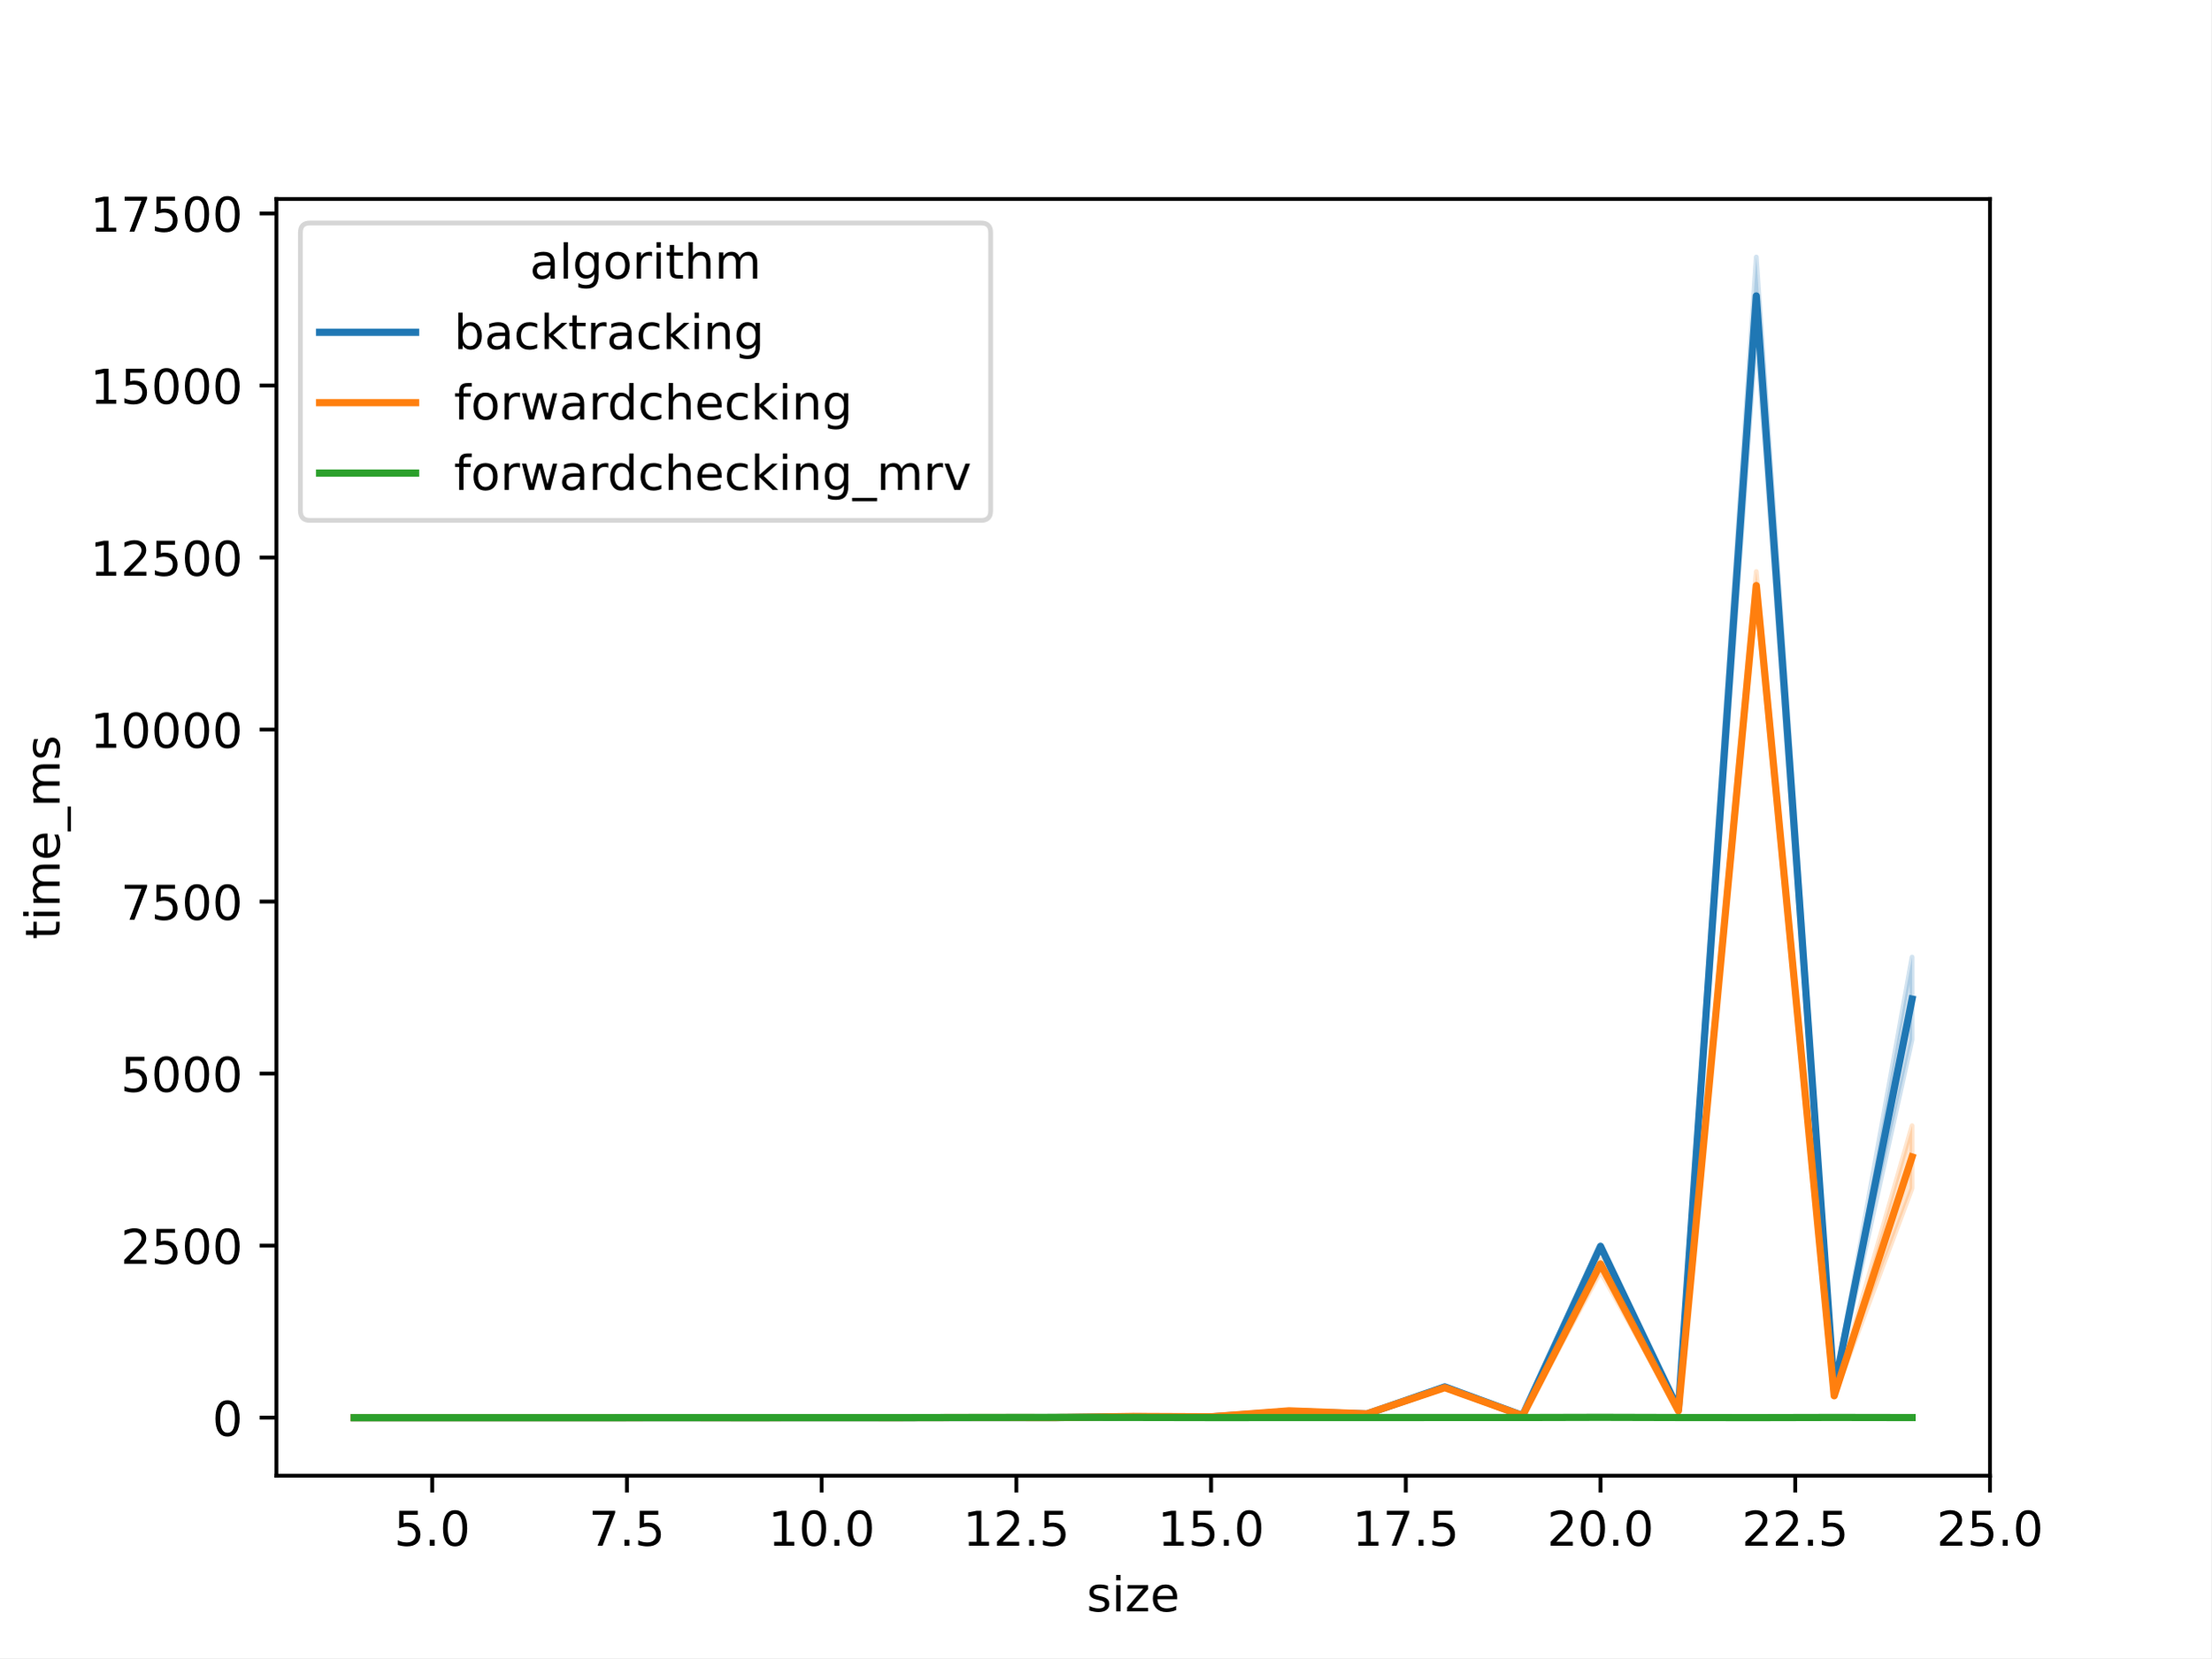
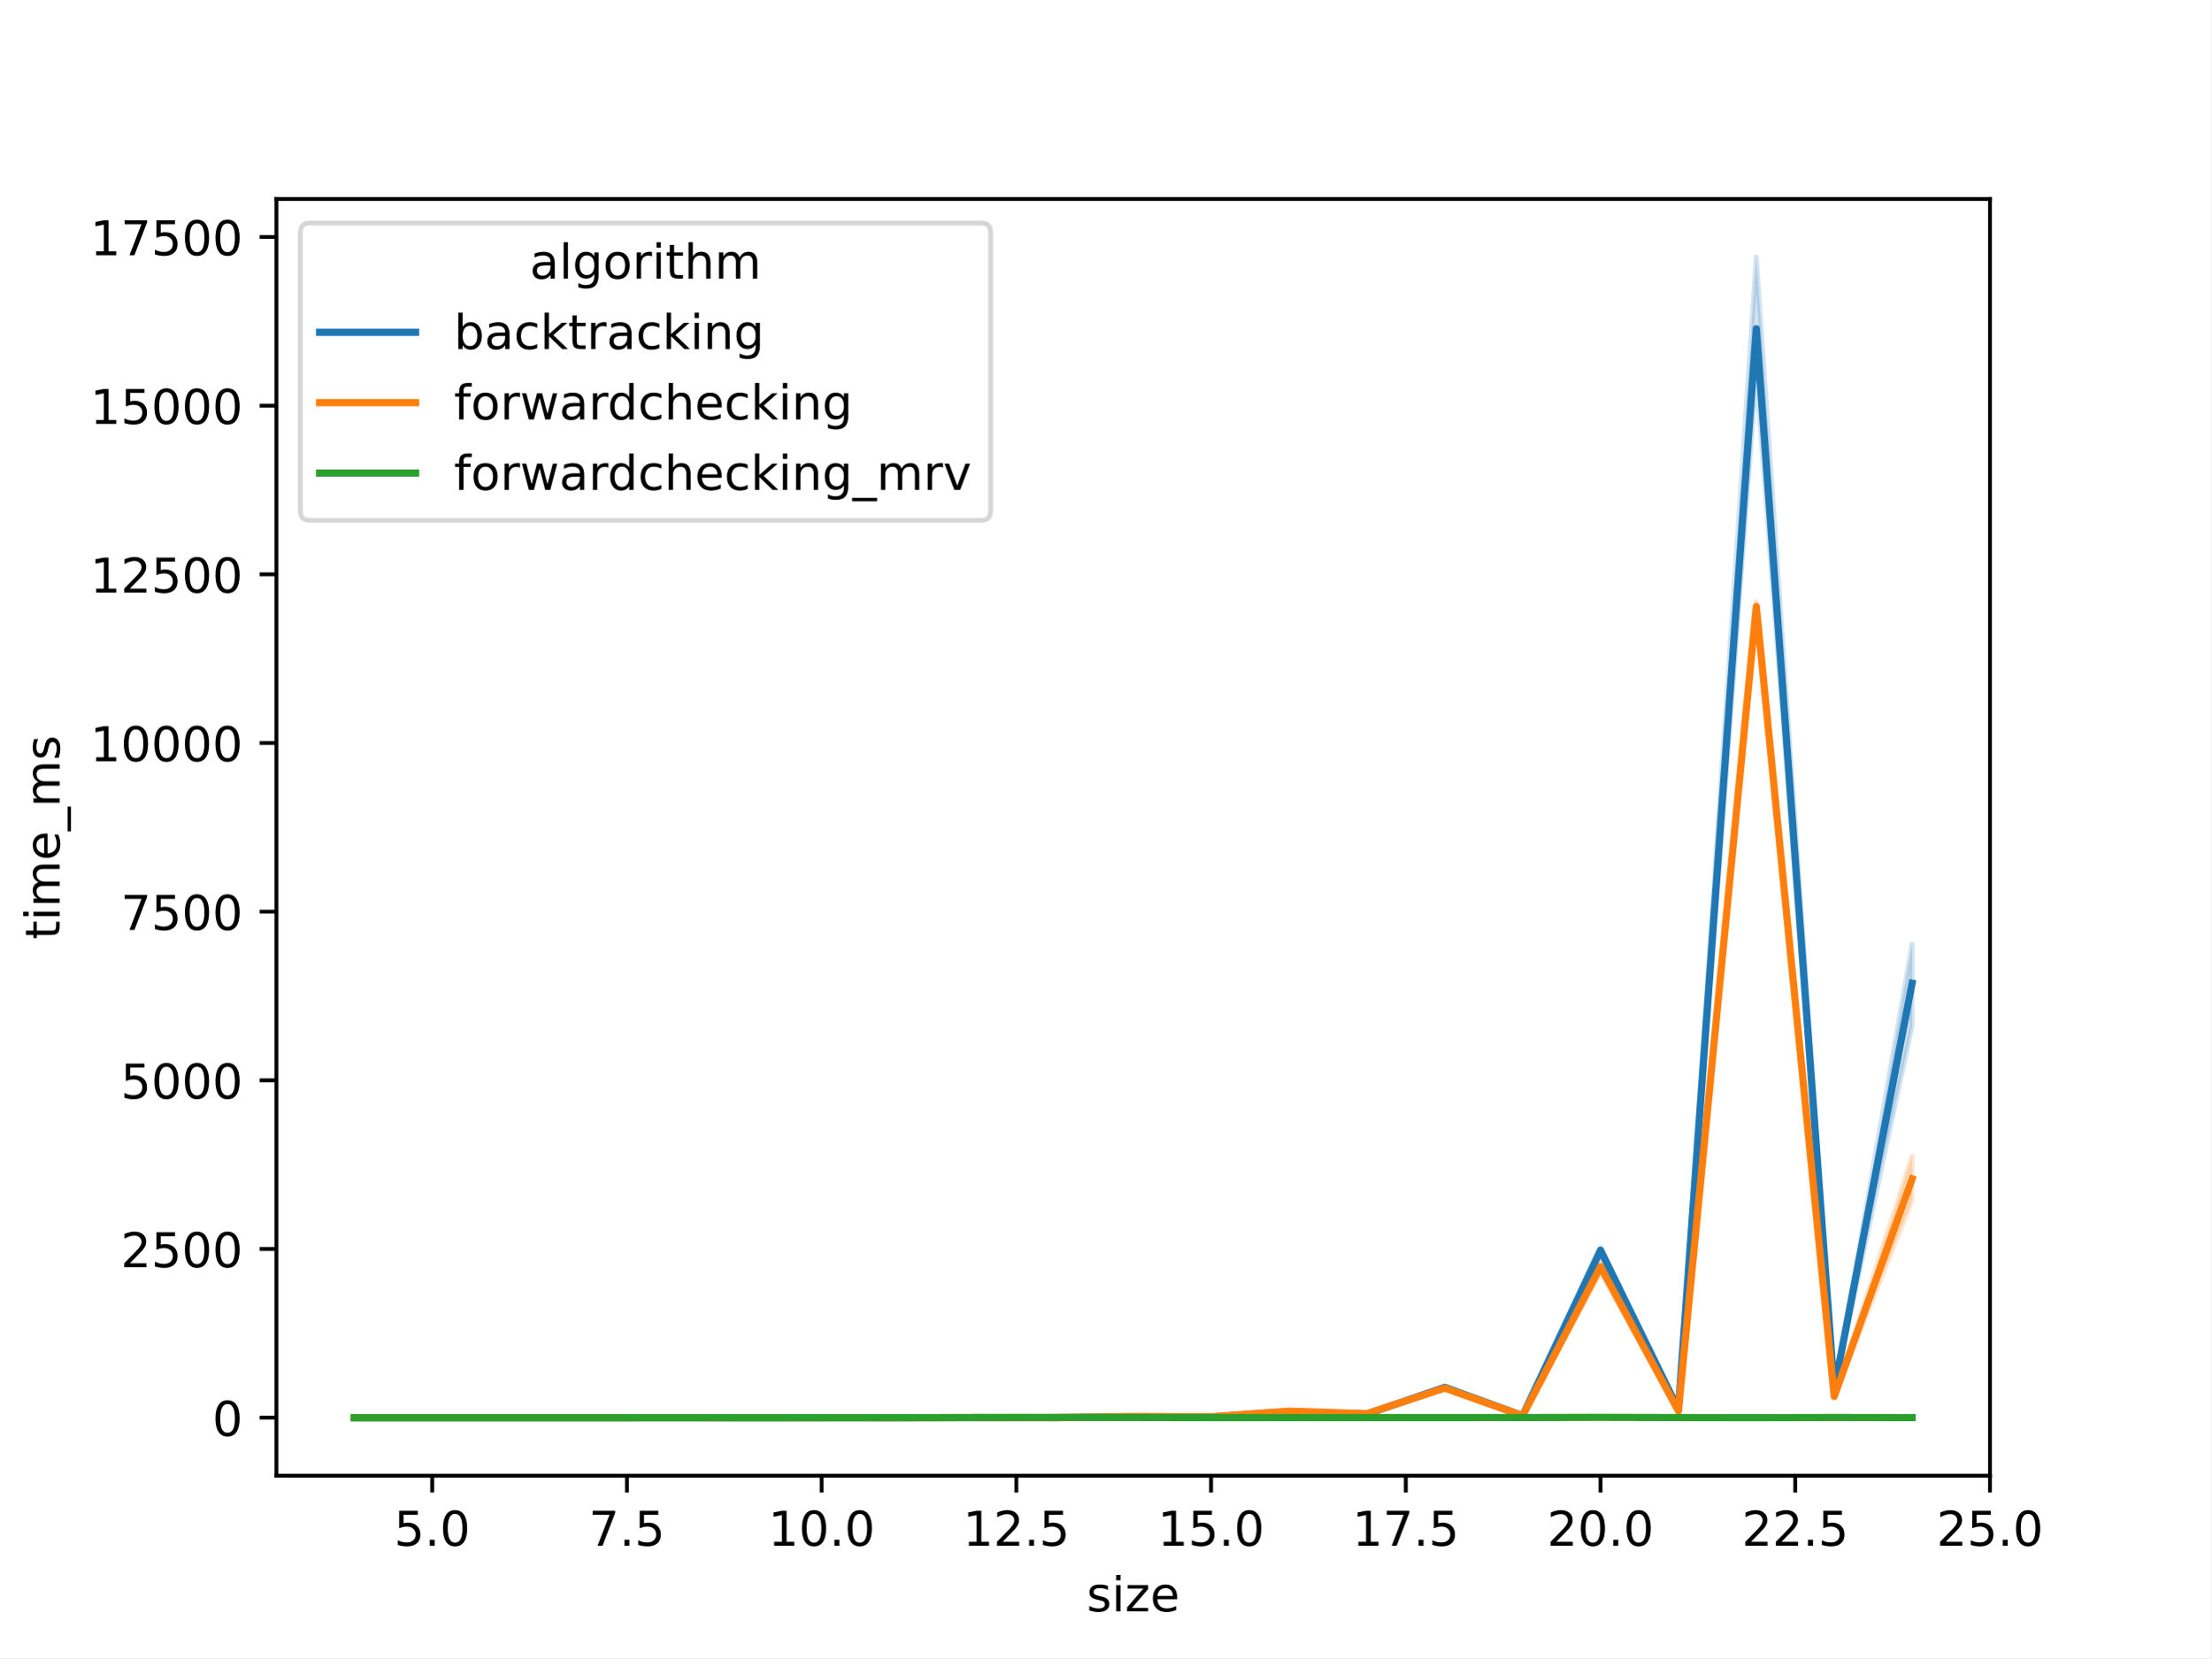
<svg xmlns="http://www.w3.org/2000/svg" xmlns:xlink="http://www.w3.org/1999/xlink" width="460.8pt" height="345.6pt" viewBox="0 0 460.8 345.6" version="1.1">
  <defs>
    <style type="text/css">*{stroke-linejoin: round; stroke-linecap: butt}</style>
  </defs>
  <g id="figure_1">
    <g id="patch_1">
      <path d="M 0 345.6  L 460.8 345.6  L 460.8 0  L 0 0  z " style="fill: #ffffff" />
    </g>
    <g id="axes_1">
      <g id="patch_2">
        <path d="M 57.6 307.584  L 414.72 307.584  L 414.72 41.472  L 57.6 41.472  z " style="fill: #ffffff" />
      </g>
      <g id="PolyCollection_1">
        <defs>
-           <path id="m0f81313c53" d="M 73.833 -50.112  L 73.833 -50.112  L 90.065 -50.112  L 106.298 -50.113  L 122.531 -50.112  L 138.764 -50.115  L 154.996 -50.113  L 171.229 -50.116  L 187.462 -50.114  L 203.695 -50.126  L 219.927 -50.119  L 236.16 -50.314  L 252.393 -50.273  L 268.625 -51.358  L 284.858 -50.878  L 301.091 -56.493  L 317.324 -50.551  L 333.556 -85.627  L 349.789 -51.821  L 366.022 -276.74  L 382.255 -55.967  L 398.487 -128.925  L 398.487 -146.117  L 398.487 -146.117  L 382.255 -56.11  L 366.022 -292.032  L 349.789 -51.829  L 333.556 -86.097  L 317.324 -50.557  L 301.091 -56.561  L 284.858 -50.888  L 268.625 -51.417  L 252.393 -50.277  L 236.16 -50.32  L 219.927 -50.122  L 203.695 -50.13  L 187.462 -50.115  L 171.229 -50.116  L 154.996 -50.114  L 138.764 -50.116  L 122.531 -50.112  L 106.298 -50.113  L 90.065 -50.112  L 73.833 -50.112  z " style="stroke: #1f77b4; stroke-opacity: 0.2" />
+           <path id="m8952d0e75a" d="M 73.833 -50.112  L 73.833 -50.112  L 90.065 -50.112  L 106.298 -50.113  L 122.531 -50.112  L 138.764 -50.115  L 154.996 -50.113  L 171.229 -50.116  L 187.462 -50.114  L 203.695 -50.126  L 219.927 -50.119  L 236.16 -50.308  L 252.393 -50.253  L 268.625 -51.316  L 284.858 -50.86  L 301.091 -56.351  L 317.324 -50.486  L 333.556 -83.986  L 349.789 -51.808  L 366.022 -267.329  L 382.255 -55.92  L 398.487 -131.718  L 398.487 -148.826  L 398.487 -148.826  L 382.255 -55.979  L 366.022 -292.032  L 349.789 -51.825  L 333.556 -85.634  L 317.324 -50.551  L 301.091 -56.559  L 284.858 -50.866  L 268.625 -51.406  L 252.393 -50.273  L 236.16 -50.315  L 219.927 -50.121  L 203.695 -50.132  L 187.462 -50.115  L 171.229 -50.117  L 154.996 -50.114  L 138.764 -50.116  L 122.531 -50.112  L 106.298 -50.113  L 90.065 -50.112  L 73.833 -50.112  z " style="stroke: #1f77b4; stroke-opacity: 0.2" />
        </defs>
-         <g clip-path="url(#pa11e51139f)">
-           <use xlink:href="#m0f81313c53" x="0" y="345.6" style="fill: #1f77b4; fill-opacity: 0.2; stroke: #1f77b4; stroke-opacity: 0.2" />
+         <g clip-path="url(#pfd283c57b1)">
+           <use xlink:href="#m8952d0e75a" x="0" y="345.6" style="fill: #1f77b4; fill-opacity: 0.2; stroke: #1f77b4; stroke-opacity: 0.2" />
        </g>
      </g>
      <g id="PolyCollection_2">
        <defs>
-           <path id="m08417e60e6" d="M 73.833 -50.113  L 73.833 -50.113  L 90.065 -50.113  L 106.298 -50.114  L 122.531 -50.113  L 138.764 -50.118  L 154.996 -50.115  L 171.229 -50.119  L 187.462 -50.116  L 203.695 -50.133  L 219.927 -50.122  L 236.16 -50.372  L 252.393 -50.297  L 268.625 -51.528  L 284.858 -50.871  L 301.091 -56.342  L 317.324 -50.519  L 333.556 -80.528  L 349.789 -51.521  L 366.022 -220.834  L 382.255 -54.601  L 398.487 -97.929  L 398.487 -110.969  L 398.487 -110.969  L 382.255 -54.737  L 366.022 -226.486  L 349.789 -51.535  L 333.556 -83.091  L 317.324 -50.526  L 301.091 -56.384  L 284.858 -50.95  L 268.625 -51.544  L 252.393 -50.303  L 236.16 -50.377  L 219.927 -50.127  L 203.695 -50.14  L 187.462 -50.117  L 171.229 -50.12  L 154.996 -50.116  L 138.764 -50.12  L 122.531 -50.113  L 106.298 -50.114  L 90.065 -50.113  L 73.833 -50.113  z " style="stroke: #ff7f0e; stroke-opacity: 0.2" />
+           <path id="maf8f70372a" d="M 73.833 -50.113  L 73.833 -50.113  L 90.065 -50.112  L 106.298 -50.114  L 122.531 -50.112  L 138.764 -50.119  L 154.996 -50.115  L 171.229 -50.119  L 187.462 -50.116  L 203.695 -50.132  L 219.927 -50.123  L 236.16 -50.363  L 252.393 -50.294  L 268.625 -51.454  L 284.858 -50.941  L 301.091 -56.223  L 317.324 -50.514  L 333.556 -80.293  L 349.789 -51.494  L 366.022 -218.161  L 382.255 -54.493  L 398.487 -95.374  L 398.487 -104.664  L 398.487 -104.664  L 382.255 -54.598  L 366.022 -220.136  L 349.789 -51.507  L 333.556 -82.447  L 317.324 -50.522  L 301.091 -56.319  L 284.858 -50.952  L 268.625 -51.492  L 252.393 -50.297  L 236.16 -50.371  L 219.927 -50.127  L 203.695 -50.138  L 187.462 -50.117  L 171.229 -50.12  L 154.996 -50.116  L 138.764 -50.121  L 122.531 -50.113  L 106.298 -50.115  L 90.065 -50.113  L 73.833 -50.113  z " style="stroke: #ff7f0e; stroke-opacity: 0.2" />
        </defs>
-         <g clip-path="url(#pa11e51139f)">
-           <use xlink:href="#m08417e60e6" x="0" y="345.6" style="fill: #ff7f0e; fill-opacity: 0.2; stroke: #ff7f0e; stroke-opacity: 0.2" />
+         <g clip-path="url(#pfd283c57b1)">
+           <use xlink:href="#maf8f70372a" x="0" y="345.6" style="fill: #ff7f0e; fill-opacity: 0.2; stroke: #ff7f0e; stroke-opacity: 0.2" />
        </g>
      </g>
      <g id="PolyCollection_3">
        <defs>
-           <path id="m2846fcb7a3" d="M 73.833 -50.113  L 73.833 -50.113  L 90.065 -50.112  L 106.298 -50.115  L 122.531 -50.113  L 138.764 -50.121  L 154.996 -50.116  L 171.229 -50.117  L 187.462 -50.122  L 203.695 -50.154  L 219.927 -50.177  L 236.16 -50.158  L 252.393 -50.127  L 268.625 -50.132  L 284.858 -50.141  L 301.091 -50.141  L 317.324 -50.143  L 333.556 -50.168  L 349.789 -50.137  L 366.022 -50.122  L 382.255 -50.159  L 398.487 -50.132  L 398.487 -50.135  L 398.487 -50.135  L 382.255 -50.162  L 366.022 -50.124  L 349.789 -50.143  L 333.556 -50.2  L 317.324 -50.146  L 301.091 -50.142  L 284.858 -50.141  L 268.625 -50.133  L 252.393 -50.128  L 236.16 -50.159  L 219.927 -50.183  L 203.695 -50.16  L 187.462 -50.125  L 171.229 -50.12  L 154.996 -50.117  L 138.764 -50.124  L 122.531 -50.113  L 106.298 -50.115  L 90.065 -50.113  L 73.833 -50.113  z " style="stroke: #2ca02c; stroke-opacity: 0.2" />
+           <path id="m2dbfee5217" d="M 73.833 -50.113  L 73.833 -50.113  L 90.065 -50.112  L 106.298 -50.115  L 122.531 -50.113  L 138.764 -50.121  L 154.996 -50.116  L 171.229 -50.117  L 187.462 -50.122  L 203.695 -50.15  L 219.927 -50.177  L 236.16 -50.157  L 252.393 -50.127  L 268.625 -50.127  L 284.858 -50.14  L 301.091 -50.141  L 317.324 -50.142  L 333.556 -50.171  L 349.789 -50.141  L 366.022 -50.122  L 382.255 -50.158  L 398.487 -50.131  L 398.487 -50.134  L 398.487 -50.134  L 382.255 -50.162  L 366.022 -50.122  L 349.789 -50.144  L 333.556 -50.198  L 317.324 -50.145  L 301.091 -50.141  L 284.858 -50.141  L 268.625 -50.133  L 252.393 -50.128  L 236.16 -50.158  L 219.927 -50.182  L 203.695 -50.16  L 187.462 -50.124  L 171.229 -50.118  L 154.996 -50.117  L 138.764 -50.122  L 122.531 -50.113  L 106.298 -50.116  L 90.065 -50.112  L 73.833 -50.113  z " style="stroke: #2ca02c; stroke-opacity: 0.2" />
        </defs>
-         <g clip-path="url(#pa11e51139f)">
-           <use xlink:href="#m2846fcb7a3" x="0" y="345.6" style="fill: #2ca02c; fill-opacity: 0.2; stroke: #2ca02c; stroke-opacity: 0.2" />
+         <g clip-path="url(#pfd283c57b1)">
+           <use xlink:href="#m2dbfee5217" x="0" y="345.6" style="fill: #2ca02c; fill-opacity: 0.2; stroke: #2ca02c; stroke-opacity: 0.2" />
        </g>
      </g>
      <g id="matplotlib.axis_1">
        <g id="xtick_1">
          <g id="line2d_1">
            <defs>
-               <path id="mca57247415" d="M 0 0  L 0 3.5  " style="stroke: #000000; stroke-width: 0.8" />
-             </defs>
-             <g>
-               <use xlink:href="#mca57247415" x="90.065" y="307.584" style="stroke: #000000; stroke-width: 0.8" />
+               <path id="m10cd28bf2b" d="M 0 0  L 0 3.5  " style="stroke: #000000; stroke-width: 0.8" />
+             </defs>
+             <g>
+               <use xlink:href="#m10cd28bf2b" x="90.065" y="307.584" style="stroke: #000000; stroke-width: 0.8" />
            </g>
          </g>
          <g id="text_1">
            <g transform="translate(82.11389 322.1824)scale(0.1 -0.1)">
              <defs>
                <path id="DejaVuSans-35" d="M 691 4666  L 3169 4666  L 3169 4134  L 1269 4134  L 1269 2991  Q 1406 3038 1543 3061  Q 1681 3084 1819 3084  Q 2600 3084 3056 2656  Q 3513 2228 3513 1497  Q 3513 744 3044 326  Q 2575 -91 1722 -91  Q 1428 -91 1123 -41  Q 819 9 494 109  L 494 744  Q 775 591 1075 516  Q 1375 441 1709 441  Q 2250 441 2565 725  Q 2881 1009 2881 1497  Q 2881 1984 2565 2268  Q 2250 2553 1709 2553  Q 1456 2553 1204 2497  Q 953 2441 691 2322  L 691 4666  z " transform="scale(0.015625)" />
                <path id="DejaVuSans-2e" d="M 684 794  L 1344 794  L 1344 0  L 684 0  L 684 794  z " transform="scale(0.015625)" />
                <path id="DejaVuSans-30" d="M 2034 4250  Q 1547 4250 1301 3770  Q 1056 3291 1056 2328  Q 1056 1369 1301 889  Q 1547 409 2034 409  Q 2525 409 2770 889  Q 3016 1369 3016 2328  Q 3016 3291 2770 3770  Q 2525 4250 2034 4250  z M 2034 4750  Q 2819 4750 3233 4129  Q 3647 3509 3647 2328  Q 3647 1150 3233 529  Q 2819 -91 2034 -91  Q 1250 -91 836 529  Q 422 1150 422 2328  Q 422 3509 836 4129  Q 1250 4750 2034 4750  z " transform="scale(0.015625)" />
              </defs>
              <use xlink:href="#DejaVuSans-35" />
              <use xlink:href="#DejaVuSans-2e" x="63.623" />
              <use xlink:href="#DejaVuSans-30" x="95.41" />
            </g>
          </g>
        </g>
        <g id="xtick_2">
          <g id="line2d_2">
            <g>
-               <use xlink:href="#mca57247415" x="130.647" y="307.584" style="stroke: #000000; stroke-width: 0.8" />
+               <use xlink:href="#m10cd28bf2b" x="130.647" y="307.584" style="stroke: #000000; stroke-width: 0.8" />
            </g>
          </g>
          <g id="text_2">
            <g transform="translate(122.6957 322.1824)scale(0.1 -0.1)">
              <defs>
                <path id="DejaVuSans-37" d="M 525 4666  L 3525 4666  L 3525 4397  L 1831 0  L 1172 0  L 2766 4134  L 525 4134  L 525 4666  z " transform="scale(0.015625)" />
              </defs>
              <use xlink:href="#DejaVuSans-37" />
              <use xlink:href="#DejaVuSans-2e" x="63.623" />
              <use xlink:href="#DejaVuSans-35" x="95.41" />
            </g>
          </g>
        </g>
        <g id="xtick_3">
          <g id="line2d_3">
            <g>
-               <use xlink:href="#mca57247415" x="171.229" y="307.584" style="stroke: #000000; stroke-width: 0.8" />
+               <use xlink:href="#m10cd28bf2b" x="171.229" y="307.584" style="stroke: #000000; stroke-width: 0.8" />
            </g>
          </g>
          <g id="text_3">
            <g transform="translate(160.0963 322.1824)scale(0.1 -0.1)">
              <defs>
                <path id="DejaVuSans-31" d="M 794 531  L 1825 531  L 1825 4091  L 703 3866  L 703 4441  L 1819 4666  L 2450 4666  L 2450 531  L 3481 531  L 3481 0  L 794 0  L 794 531  z " transform="scale(0.015625)" />
              </defs>
              <use xlink:href="#DejaVuSans-31" />
              <use xlink:href="#DejaVuSans-30" x="63.623" />
              <use xlink:href="#DejaVuSans-2e" x="127.246" />
              <use xlink:href="#DejaVuSans-30" x="159.033" />
            </g>
          </g>
        </g>
        <g id="xtick_4">
          <g id="line2d_4">
            <g>
-               <use xlink:href="#mca57247415" x="211.811" y="307.584" style="stroke: #000000; stroke-width: 0.8" />
+               <use xlink:href="#m10cd28bf2b" x="211.811" y="307.584" style="stroke: #000000; stroke-width: 0.8" />
            </g>
          </g>
          <g id="text_4">
            <g transform="translate(200.6781 322.1824)scale(0.1 -0.1)">
              <defs>
                <path id="DejaVuSans-32" d="M 1228 531  L 3431 531  L 3431 0  L 469 0  L 469 531  Q 828 903 1448 1529  Q 2069 2156 2228 2338  Q 2531 2678 2651 2914  Q 2772 3150 2772 3378  Q 2772 3750 2511 3984  Q 2250 4219 1831 4219  Q 1534 4219 1204 4116  Q 875 4013 500 3803  L 500 4441  Q 881 4594 1212 4672  Q 1544 4750 1819 4750  Q 2544 4750 2975 4387  Q 3406 4025 3406 3419  Q 3406 3131 3298 2873  Q 3191 2616 2906 2266  Q 2828 2175 2409 1742  Q 1991 1309 1228 531  z " transform="scale(0.015625)" />
              </defs>
              <use xlink:href="#DejaVuSans-31" />
              <use xlink:href="#DejaVuSans-32" x="63.623" />
              <use xlink:href="#DejaVuSans-2e" x="127.246" />
              <use xlink:href="#DejaVuSans-35" x="159.033" />
            </g>
          </g>
        </g>
        <g id="xtick_5">
          <g id="line2d_5">
            <g>
-               <use xlink:href="#mca57247415" x="252.393" y="307.584" style="stroke: #000000; stroke-width: 0.8" />
+               <use xlink:href="#m10cd28bf2b" x="252.393" y="307.584" style="stroke: #000000; stroke-width: 0.8" />
            </g>
          </g>
          <g id="text_5">
            <g transform="translate(241.2599 322.1824)scale(0.1 -0.1)">
              <use xlink:href="#DejaVuSans-31" />
              <use xlink:href="#DejaVuSans-35" x="63.623" />
              <use xlink:href="#DejaVuSans-2e" x="127.246" />
              <use xlink:href="#DejaVuSans-30" x="159.033" />
            </g>
          </g>
        </g>
        <g id="xtick_6">
          <g id="line2d_6">
            <g>
-               <use xlink:href="#mca57247415" x="292.975" y="307.584" style="stroke: #000000; stroke-width: 0.8" />
+               <use xlink:href="#m10cd28bf2b" x="292.975" y="307.584" style="stroke: #000000; stroke-width: 0.8" />
            </g>
          </g>
          <g id="text_6">
            <g transform="translate(281.8417 322.1824)scale(0.1 -0.1)">
              <use xlink:href="#DejaVuSans-31" />
              <use xlink:href="#DejaVuSans-37" x="63.623" />
              <use xlink:href="#DejaVuSans-2e" x="127.246" />
              <use xlink:href="#DejaVuSans-35" x="159.033" />
            </g>
          </g>
        </g>
        <g id="xtick_7">
          <g id="line2d_7">
            <g>
-               <use xlink:href="#mca57247415" x="333.556" y="307.584" style="stroke: #000000; stroke-width: 0.8" />
+               <use xlink:href="#m10cd28bf2b" x="333.556" y="307.584" style="stroke: #000000; stroke-width: 0.8" />
            </g>
          </g>
          <g id="text_7">
            <g transform="translate(322.4236 322.1824)scale(0.1 -0.1)">
              <use xlink:href="#DejaVuSans-32" />
              <use xlink:href="#DejaVuSans-30" x="63.623" />
              <use xlink:href="#DejaVuSans-2e" x="127.246" />
              <use xlink:href="#DejaVuSans-30" x="159.033" />
            </g>
          </g>
        </g>
        <g id="xtick_8">
          <g id="line2d_8">
            <g>
-               <use xlink:href="#mca57247415" x="374.138" y="307.584" style="stroke: #000000; stroke-width: 0.8" />
+               <use xlink:href="#m10cd28bf2b" x="374.138" y="307.584" style="stroke: #000000; stroke-width: 0.8" />
            </g>
          </g>
          <g id="text_8">
            <g transform="translate(363.0054 322.1824)scale(0.1 -0.1)">
              <use xlink:href="#DejaVuSans-32" />
              <use xlink:href="#DejaVuSans-32" x="63.623" />
              <use xlink:href="#DejaVuSans-2e" x="127.246" />
              <use xlink:href="#DejaVuSans-35" x="159.033" />
            </g>
          </g>
        </g>
        <g id="xtick_9">
          <g id="line2d_9">
            <g>
-               <use xlink:href="#mca57247415" x="414.72" y="307.584" style="stroke: #000000; stroke-width: 0.8" />
+               <use xlink:href="#m10cd28bf2b" x="414.72" y="307.584" style="stroke: #000000; stroke-width: 0.8" />
            </g>
          </g>
          <g id="text_9">
            <g transform="translate(403.5872 322.1824)scale(0.1 -0.1)">
              <use xlink:href="#DejaVuSans-32" />
              <use xlink:href="#DejaVuSans-35" x="63.623" />
              <use xlink:href="#DejaVuSans-2e" x="127.246" />
              <use xlink:href="#DejaVuSans-30" x="159.033" />
            </g>
          </g>
        </g>
        <g id="text_10">
          <g transform="translate(226.4655 335.8606)scale(0.1 -0.1)">
            <defs>
              <path id="DejaVuSans-73" d="M 2834 3397  L 2834 2853  Q 2591 2978 2328 3040  Q 2066 3103 1784 3103  Q 1356 3103 1142 2972  Q 928 2841 928 2578  Q 928 2378 1081 2264  Q 1234 2150 1697 2047  L 1894 2003  Q 2506 1872 2764 1633  Q 3022 1394 3022 966  Q 3022 478 2636 193  Q 2250 -91 1575 -91  Q 1294 -91 989 -36  Q 684 19 347 128  L 347 722  Q 666 556 975 473  Q 1284 391 1588 391  Q 1994 391 2212 530  Q 2431 669 2431 922  Q 2431 1156 2273 1281  Q 2116 1406 1581 1522  L 1381 1569  Q 847 1681 609 1914  Q 372 2147 372 2553  Q 372 3047 722 3315  Q 1072 3584 1716 3584  Q 2034 3584 2315 3537  Q 2597 3491 2834 3397  z " transform="scale(0.015625)" />
              <path id="DejaVuSans-69" d="M 603 3500  L 1178 3500  L 1178 0  L 603 0  L 603 3500  z M 603 4863  L 1178 4863  L 1178 4134  L 603 4134  L 603 4863  z " transform="scale(0.015625)" />
              <path id="DejaVuSans-7a" d="M 353 3500  L 3084 3500  L 3084 2975  L 922 459  L 3084 459  L 3084 0  L 275 0  L 275 525  L 2438 3041  L 353 3041  L 353 3500  z " transform="scale(0.015625)" />
              <path id="DejaVuSans-65" d="M 3597 1894  L 3597 1613  L 953 1613  Q 991 1019 1311 708  Q 1631 397 2203 397  Q 2534 397 2845 478  Q 3156 559 3463 722  L 3463 178  Q 3153 47 2828 -22  Q 2503 -91 2169 -91  Q 1331 -91 842 396  Q 353 884 353 1716  Q 353 2575 817 3079  Q 1281 3584 2069 3584  Q 2775 3584 3186 3129  Q 3597 2675 3597 1894  z M 3022 2063  Q 3016 2534 2758 2815  Q 2500 3097 2075 3097  Q 1594 3097 1305 2825  Q 1016 2553 972 2059  L 3022 2063  z " transform="scale(0.015625)" />
            </defs>
            <use xlink:href="#DejaVuSans-73" />
            <use xlink:href="#DejaVuSans-69" x="52.1" />
            <use xlink:href="#DejaVuSans-7a" x="79.883" />
            <use xlink:href="#DejaVuSans-65" x="132.373" />
          </g>
        </g>
      </g>
      <g id="matplotlib.axis_2">
        <g id="ytick_1">
          <g id="line2d_10">
            <defs>
-               <path id="mc1669b530a" d="M 0 0  L -3.5 0  " style="stroke: #000000; stroke-width: 0.8" />
-             </defs>
-             <g>
-               <use xlink:href="#mc1669b530a" x="57.6" y="295.488" style="stroke: #000000; stroke-width: 0.8" />
+               <path id="m87ab1c3b98" d="M 0 0  L -3.5 0  " style="stroke: #000000; stroke-width: 0.8" />
+             </defs>
+             <g>
+               <use xlink:href="#m87ab1c3b98" x="57.6" y="295.488" style="stroke: #000000; stroke-width: 0.8" />
            </g>
          </g>
          <g id="text_11">
-             <g transform="translate(44.2375 299.2875)scale(0.1 -0.1)">
+             <g transform="translate(44.2375 299.2876)scale(0.1 -0.1)">
              <use xlink:href="#DejaVuSans-30" />
            </g>
          </g>
        </g>
        <g id="ytick_2">
          <g id="line2d_11">
            <g>
-               <use xlink:href="#mc1669b530a" x="57.6" y="259.631" style="stroke: #000000; stroke-width: 0.8" />
+               <use xlink:href="#m87ab1c3b98" x="57.6" y="260.332" style="stroke: #000000; stroke-width: 0.8" />
            </g>
          </g>
          <g id="text_12">
-             <g transform="translate(25.15 263.4299)scale(0.1 -0.1)">
+             <g transform="translate(25.15 264.1316)scale(0.1 -0.1)">
              <use xlink:href="#DejaVuSans-32" />
              <use xlink:href="#DejaVuSans-35" x="63.623" />
              <use xlink:href="#DejaVuSans-30" x="127.246" />
              <use xlink:href="#DejaVuSans-30" x="190.869" />
            </g>
          </g>
        </g>
        <g id="ytick_3">
          <g id="line2d_12">
            <g>
-               <use xlink:href="#mc1669b530a" x="57.6" y="223.773" style="stroke: #000000; stroke-width: 0.8" />
+               <use xlink:href="#m87ab1c3b98" x="57.6" y="225.176" style="stroke: #000000; stroke-width: 0.8" />
            </g>
          </g>
          <g id="text_13">
-             <g transform="translate(25.15 227.5723)scale(0.1 -0.1)">
+             <g transform="translate(25.15 228.9755)scale(0.1 -0.1)">
              <use xlink:href="#DejaVuSans-35" />
              <use xlink:href="#DejaVuSans-30" x="63.623" />
              <use xlink:href="#DejaVuSans-30" x="127.246" />
              <use xlink:href="#DejaVuSans-30" x="190.869" />
            </g>
          </g>
        </g>
        <g id="ytick_4">
          <g id="line2d_13">
            <g>
-               <use xlink:href="#mc1669b530a" x="57.6" y="187.915" style="stroke: #000000; stroke-width: 0.8" />
+               <use xlink:href="#m87ab1c3b98" x="57.6" y="190.02" style="stroke: #000000; stroke-width: 0.8" />
            </g>
          </g>
          <g id="text_14">
-             <g transform="translate(25.15 191.7147)scale(0.1 -0.1)">
+             <g transform="translate(25.15 193.8195)scale(0.1 -0.1)">
              <use xlink:href="#DejaVuSans-37" />
              <use xlink:href="#DejaVuSans-35" x="63.623" />
              <use xlink:href="#DejaVuSans-30" x="127.246" />
              <use xlink:href="#DejaVuSans-30" x="190.869" />
            </g>
          </g>
        </g>
        <g id="ytick_5">
          <g id="line2d_14">
            <g>
-               <use xlink:href="#mc1669b530a" x="57.6" y="152.058" style="stroke: #000000; stroke-width: 0.8" />
+               <use xlink:href="#m87ab1c3b98" x="57.6" y="154.864" style="stroke: #000000; stroke-width: 0.8" />
            </g>
          </g>
          <g id="text_15">
-             <g transform="translate(18.7875 155.8571)scale(0.1 -0.1)">
+             <g transform="translate(18.7875 158.6635)scale(0.1 -0.1)">
              <use xlink:href="#DejaVuSans-31" />
              <use xlink:href="#DejaVuSans-30" x="63.623" />
              <use xlink:href="#DejaVuSans-30" x="127.246" />
              <use xlink:href="#DejaVuSans-30" x="190.869" />
              <use xlink:href="#DejaVuSans-30" x="254.492" />
            </g>
          </g>
        </g>
        <g id="ytick_6">
          <g id="line2d_15">
            <g>
-               <use xlink:href="#mc1669b530a" x="57.6" y="116.2" style="stroke: #000000; stroke-width: 0.8" />
+               <use xlink:href="#m87ab1c3b98" x="57.6" y="119.708" style="stroke: #000000; stroke-width: 0.8" />
            </g>
          </g>
          <g id="text_16">
-             <g transform="translate(18.7875 119.9995)scale(0.1 -0.1)">
+             <g transform="translate(18.7875 123.5075)scale(0.1 -0.1)">
              <use xlink:href="#DejaVuSans-31" />
              <use xlink:href="#DejaVuSans-32" x="63.623" />
              <use xlink:href="#DejaVuSans-35" x="127.246" />
              <use xlink:href="#DejaVuSans-30" x="190.869" />
              <use xlink:href="#DejaVuSans-30" x="254.492" />
            </g>
          </g>
        </g>
        <g id="ytick_7">
          <g id="line2d_16">
            <g>
-               <use xlink:href="#mc1669b530a" x="57.6" y="80.343" style="stroke: #000000; stroke-width: 0.8" />
+               <use xlink:href="#m87ab1c3b98" x="57.6" y="84.552" style="stroke: #000000; stroke-width: 0.8" />
            </g>
          </g>
          <g id="text_17">
-             <g transform="translate(18.7875 84.14185)scale(0.1 -0.1)">
+             <g transform="translate(18.7875 88.35147)scale(0.1 -0.1)">
              <use xlink:href="#DejaVuSans-31" />
              <use xlink:href="#DejaVuSans-35" x="63.623" />
              <use xlink:href="#DejaVuSans-30" x="127.246" />
              <use xlink:href="#DejaVuSans-30" x="190.869" />
              <use xlink:href="#DejaVuSans-30" x="254.492" />
            </g>
          </g>
        </g>
        <g id="ytick_8">
          <g id="line2d_17">
            <g>
-               <use xlink:href="#mc1669b530a" x="57.6" y="44.485" style="stroke: #000000; stroke-width: 0.8" />
+               <use xlink:href="#m87ab1c3b98" x="57.6" y="49.396" style="stroke: #000000; stroke-width: 0.8" />
            </g>
          </g>
          <g id="text_18">
-             <g transform="translate(18.7875 48.28424)scale(0.1 -0.1)">
+             <g transform="translate(18.7875 53.19545)scale(0.1 -0.1)">
              <use xlink:href="#DejaVuSans-31" />
              <use xlink:href="#DejaVuSans-37" x="63.623" />
              <use xlink:href="#DejaVuSans-35" x="127.246" />
              <use xlink:href="#DejaVuSans-30" x="190.869" />
              <use xlink:href="#DejaVuSans-30" x="254.492" />
            </g>
          </g>
        </g>
        <g id="text_19">
          <g transform="translate(12.42969 195.7991)rotate(-90)scale(0.1 -0.1)">
            <defs>
              <path id="DejaVuSans-74" d="M 1172 4494  L 1172 3500  L 2356 3500  L 2356 3053  L 1172 3053  L 1172 1153  Q 1172 725 1289 603  Q 1406 481 1766 481  L 2356 481  L 2356 0  L 1766 0  Q 1100 0 847 248  Q 594 497 594 1153  L 594 3053  L 172 3053  L 172 3500  L 594 3500  L 594 4494  L 1172 4494  z " transform="scale(0.015625)" />
              <path id="DejaVuSans-6d" d="M 3328 2828  Q 3544 3216 3844 3400  Q 4144 3584 4550 3584  Q 5097 3584 5394 3201  Q 5691 2819 5691 2113  L 5691 0  L 5113 0  L 5113 2094  Q 5113 2597 4934 2840  Q 4756 3084 4391 3084  Q 3944 3084 3684 2787  Q 3425 2491 3425 1978  L 3425 0  L 2847 0  L 2847 2094  Q 2847 2600 2669 2842  Q 2491 3084 2119 3084  Q 1678 3084 1418 2786  Q 1159 2488 1159 1978  L 1159 0  L 581 0  L 581 3500  L 1159 3500  L 1159 2956  Q 1356 3278 1631 3431  Q 1906 3584 2284 3584  Q 2666 3584 2933 3390  Q 3200 3197 3328 2828  z " transform="scale(0.015625)" />
              <path id="DejaVuSans-5f" d="M 3263 -1063  L 3263 -1509  L -63 -1509  L -63 -1063  L 3263 -1063  z " transform="scale(0.015625)" />
            </defs>
            <use xlink:href="#DejaVuSans-74" />
            <use xlink:href="#DejaVuSans-69" x="39.209" />
            <use xlink:href="#DejaVuSans-6d" x="66.992" />
            <use xlink:href="#DejaVuSans-65" x="164.404" />
            <use xlink:href="#DejaVuSans-5f" x="225.928" />
            <use xlink:href="#DejaVuSans-6d" x="275.928" />
            <use xlink:href="#DejaVuSans-73" x="373.34" />
          </g>
        </g>
      </g>
      <g id="line2d_18">
-         <path d="M 73.833 295.488  L 90.065 295.488  L 106.298 295.487  L 122.531 295.488  L 138.764 295.484  L 154.996 295.487  L 171.229 295.484  L 187.462 295.486  L 203.695 295.472  L 219.927 295.479  L 236.16 295.283  L 252.393 295.325  L 268.625 294.204  L 284.858 294.718  L 301.091 289.074  L 317.324 295.046  L 333.556 259.766  L 349.789 293.775  L 366.022 61.676  L 382.255 289.56  L 398.487 208.236  " clip-path="url(#pa11e51139f)" style="fill: none; stroke: #1f77b4; stroke-width: 1.5; stroke-linecap: square" />
+         <path d="M 73.833 295.488  L 90.065 295.488  L 106.298 295.487  L 122.531 295.488  L 138.764 295.484  L 154.996 295.486  L 171.229 295.484  L 187.462 295.486  L 203.695 295.471  L 219.927 295.48  L 236.16 295.288  L 252.393 295.337  L 268.625 294.226  L 284.858 294.737  L 301.091 289.163  L 317.324 295.073  L 333.556 260.585  L 349.789 293.783  L 366.022 68.511  L 382.255 289.646  L 398.487 204.932  " clip-path="url(#pfd283c57b1)" style="fill: none; stroke: #1f77b4; stroke-width: 1.5; stroke-linecap: square" />
      </g>
      <g id="line2d_19">
-         <path d="M 73.833 295.487  L 90.065 295.487  L 106.298 295.486  L 122.531 295.487  L 138.764 295.481  L 154.996 295.485  L 171.229 295.48  L 187.462 295.484  L 203.695 295.463  L 219.927 295.475  L 236.16 295.225  L 252.393 295.3  L 268.625 294.064  L 284.858 294.684  L 301.091 289.24  L 317.324 295.078  L 333.556 263.46  L 349.789 294.072  L 366.022 122.05  L 382.255 290.931  L 398.487 241.151  " clip-path="url(#pa11e51139f)" style="fill: none; stroke: #ff7f0e; stroke-width: 1.5; stroke-linecap: square" />
+         <path d="M 73.833 295.487  L 90.065 295.487  L 106.298 295.486  L 122.531 295.487  L 138.764 295.48  L 154.996 295.485  L 171.229 295.481  L 187.462 295.484  L 203.695 295.465  L 219.927 295.475  L 236.16 295.233  L 252.393 295.304  L 268.625 294.127  L 284.858 294.653  L 301.091 289.329  L 317.324 295.082  L 333.556 264.018  L 349.789 294.101  L 366.022 126.421  L 382.255 291.062  L 398.487 245.71  " clip-path="url(#pfd283c57b1)" style="fill: none; stroke: #ff7f0e; stroke-width: 1.5; stroke-linecap: square" />
      </g>
      <g id="line2d_20">
-         <path d="M 73.833 295.487  L 90.065 295.488  L 106.298 295.485  L 122.531 295.487  L 138.764 295.478  L 154.996 295.484  L 171.229 295.481  L 187.462 295.477  L 203.695 295.443  L 219.927 295.42  L 236.16 295.442  L 252.393 295.473  L 268.625 295.468  L 284.858 295.459  L 301.091 295.458  L 317.324 295.456  L 333.556 295.415  L 349.789 295.46  L 366.022 295.477  L 382.255 295.44  L 398.487 295.467  " clip-path="url(#pa11e51139f)" style="fill: none; stroke: #2ca02c; stroke-width: 1.5; stroke-linecap: square" />
+         <path d="M 73.833 295.487  L 90.065 295.488  L 106.298 295.485  L 122.531 295.487  L 138.764 295.479  L 154.996 295.484  L 171.229 295.483  L 187.462 295.477  L 203.695 295.445  L 219.927 295.42  L 236.16 295.443  L 252.393 295.473  L 268.625 295.469  L 284.858 295.459  L 301.091 295.459  L 317.324 295.456  L 333.556 295.415  L 349.789 295.458  L 366.022 295.478  L 382.255 295.441  L 398.487 295.468  " clip-path="url(#pfd283c57b1)" style="fill: none; stroke: #2ca02c; stroke-width: 1.5; stroke-linecap: square" />
      </g>
      <g id="line2d_21" />
      <g id="line2d_22" />
      <g id="line2d_23" />
      <g id="patch_3">
        <path d="M 57.6 307.584  L 57.6 41.472  " style="fill: none; stroke: #000000; stroke-width: 0.8; stroke-linejoin: miter; stroke-linecap: square" />
      </g>
      <g id="patch_4">
        <path d="M 414.72 307.584  L 414.72 41.472  " style="fill: none; stroke: #000000; stroke-width: 0.8; stroke-linejoin: miter; stroke-linecap: square" />
      </g>
      <g id="patch_5">
        <path d="M 57.6 307.584  L 414.72 307.584  " style="fill: none; stroke: #000000; stroke-width: 0.8; stroke-linejoin: miter; stroke-linecap: square" />
      </g>
      <g id="patch_6">
        <path d="M 57.6 41.472  L 414.72 41.472  " style="fill: none; stroke: #000000; stroke-width: 0.8; stroke-linejoin: miter; stroke-linecap: square" />
      </g>
      <g id="legend_1">
        <g id="patch_7">
          <path d="M 64.6 108.463  L 204.453 108.463  Q 206.453 108.463 206.453 106.463  L 206.453 48.472  Q 206.453 46.472 204.453 46.472  L 64.6 46.472  Q 62.6 46.472 62.6 48.472  L 62.6 106.463  Q 62.6 108.463 64.6 108.463  z " style="fill: #ffffff; opacity: 0.8; stroke: #cccccc; stroke-linejoin: miter" />
        </g>
        <g id="text_20">
          <g transform="translate(110.3961 58.07044)scale(0.1 -0.1)">
            <defs>
              <path id="DejaVuSans-61" d="M 2194 1759  Q 1497 1759 1228 1600  Q 959 1441 959 1056  Q 959 750 1161 570  Q 1363 391 1709 391  Q 2188 391 2477 730  Q 2766 1069 2766 1631  L 2766 1759  L 2194 1759  z M 3341 1997  L 3341 0  L 2766 0  L 2766 531  Q 2569 213 2275 61  Q 1981 -91 1556 -91  Q 1019 -91 701 211  Q 384 513 384 1019  Q 384 1609 779 1909  Q 1175 2209 1959 2209  L 2766 2209  L 2766 2266  Q 2766 2663 2505 2880  Q 2244 3097 1772 3097  Q 1472 3097 1187 3025  Q 903 2953 641 2809  L 641 3341  Q 956 3463 1253 3523  Q 1550 3584 1831 3584  Q 2591 3584 2966 3190  Q 3341 2797 3341 1997  z " transform="scale(0.015625)" />
              <path id="DejaVuSans-6c" d="M 603 4863  L 1178 4863  L 1178 0  L 603 0  L 603 4863  z " transform="scale(0.015625)" />
              <path id="DejaVuSans-67" d="M 2906 1791  Q 2906 2416 2648 2759  Q 2391 3103 1925 3103  Q 1463 3103 1205 2759  Q 947 2416 947 1791  Q 947 1169 1205 825  Q 1463 481 1925 481  Q 2391 481 2648 825  Q 2906 1169 2906 1791  z M 3481 434  Q 3481 -459 3084 -895  Q 2688 -1331 1869 -1331  Q 1566 -1331 1297 -1286  Q 1028 -1241 775 -1147  L 775 -588  Q 1028 -725 1275 -790  Q 1522 -856 1778 -856  Q 2344 -856 2625 -561  Q 2906 -266 2906 331  L 2906 616  Q 2728 306 2450 153  Q 2172 0 1784 0  Q 1141 0 747 490  Q 353 981 353 1791  Q 353 2603 747 3093  Q 1141 3584 1784 3584  Q 2172 3584 2450 3431  Q 2728 3278 2906 2969  L 2906 3500  L 3481 3500  L 3481 434  z " transform="scale(0.015625)" />
              <path id="DejaVuSans-6f" d="M 1959 3097  Q 1497 3097 1228 2736  Q 959 2375 959 1747  Q 959 1119 1226 758  Q 1494 397 1959 397  Q 2419 397 2687 759  Q 2956 1122 2956 1747  Q 2956 2369 2687 2733  Q 2419 3097 1959 3097  z M 1959 3584  Q 2709 3584 3137 3096  Q 3566 2609 3566 1747  Q 3566 888 3137 398  Q 2709 -91 1959 -91  Q 1206 -91 779 398  Q 353 888 353 1747  Q 353 2609 779 3096  Q 1206 3584 1959 3584  z " transform="scale(0.015625)" />
              <path id="DejaVuSans-72" d="M 2631 2963  Q 2534 3019 2420 3045  Q 2306 3072 2169 3072  Q 1681 3072 1420 2755  Q 1159 2438 1159 1844  L 1159 0  L 581 0  L 581 3500  L 1159 3500  L 1159 2956  Q 1341 3275 1631 3429  Q 1922 3584 2338 3584  Q 2397 3584 2469 3576  Q 2541 3569 2628 3553  L 2631 2963  z " transform="scale(0.015625)" />
              <path id="DejaVuSans-68" d="M 3513 2113  L 3513 0  L 2938 0  L 2938 2094  Q 2938 2591 2744 2837  Q 2550 3084 2163 3084  Q 1697 3084 1428 2787  Q 1159 2491 1159 1978  L 1159 0  L 581 0  L 581 4863  L 1159 4863  L 1159 2956  Q 1366 3272 1645 3428  Q 1925 3584 2291 3584  Q 2894 3584 3203 3211  Q 3513 2838 3513 2113  z " transform="scale(0.015625)" />
            </defs>
            <use xlink:href="#DejaVuSans-61" />
            <use xlink:href="#DejaVuSans-6c" x="61.279" />
            <use xlink:href="#DejaVuSans-67" x="89.062" />
            <use xlink:href="#DejaVuSans-6f" x="152.539" />
            <use xlink:href="#DejaVuSans-72" x="213.721" />
            <use xlink:href="#DejaVuSans-69" x="254.834" />
            <use xlink:href="#DejaVuSans-74" x="282.617" />
            <use xlink:href="#DejaVuSans-68" x="321.826" />
            <use xlink:href="#DejaVuSans-6d" x="385.205" />
          </g>
        </g>
        <g id="line2d_24">
          <path d="M 66.6 69.249  L 76.6 69.249  L 86.6 69.249  " style="fill: none; stroke: #1f77b4; stroke-width: 1.5; stroke-linecap: square" />
        </g>
        <g id="text_21">
          <g transform="translate(94.6 72.74856)scale(0.1 -0.1)">
            <defs>
              <path id="DejaVuSans-62" d="M 3116 1747  Q 3116 2381 2855 2742  Q 2594 3103 2138 3103  Q 1681 3103 1420 2742  Q 1159 2381 1159 1747  Q 1159 1113 1420 752  Q 1681 391 2138 391  Q 2594 391 2855 752  Q 3116 1113 3116 1747  z M 1159 2969  Q 1341 3281 1617 3432  Q 1894 3584 2278 3584  Q 2916 3584 3314 3078  Q 3713 2572 3713 1747  Q 3713 922 3314 415  Q 2916 -91 2278 -91  Q 1894 -91 1617 61  Q 1341 213 1159 525  L 1159 0  L 581 0  L 581 4863  L 1159 4863  L 1159 2969  z " transform="scale(0.015625)" />
              <path id="DejaVuSans-63" d="M 3122 3366  L 3122 2828  Q 2878 2963 2633 3030  Q 2388 3097 2138 3097  Q 1578 3097 1268 2742  Q 959 2388 959 1747  Q 959 1106 1268 751  Q 1578 397 2138 397  Q 2388 397 2633 464  Q 2878 531 3122 666  L 3122 134  Q 2881 22 2623 -34  Q 2366 -91 2075 -91  Q 1284 -91 818 406  Q 353 903 353 1747  Q 353 2603 823 3093  Q 1294 3584 2113 3584  Q 2378 3584 2631 3529  Q 2884 3475 3122 3366  z " transform="scale(0.015625)" />
              <path id="DejaVuSans-6b" d="M 581 4863  L 1159 4863  L 1159 1991  L 2875 3500  L 3609 3500  L 1753 1863  L 3688 0  L 2938 0  L 1159 1709  L 1159 0  L 581 0  L 581 4863  z " transform="scale(0.015625)" />
              <path id="DejaVuSans-6e" d="M 3513 2113  L 3513 0  L 2938 0  L 2938 2094  Q 2938 2591 2744 2837  Q 2550 3084 2163 3084  Q 1697 3084 1428 2787  Q 1159 2491 1159 1978  L 1159 0  L 581 0  L 581 3500  L 1159 3500  L 1159 2956  Q 1366 3272 1645 3428  Q 1925 3584 2291 3584  Q 2894 3584 3203 3211  Q 3513 2838 3513 2113  z " transform="scale(0.015625)" />
            </defs>
            <use xlink:href="#DejaVuSans-62" />
            <use xlink:href="#DejaVuSans-61" x="63.477" />
            <use xlink:href="#DejaVuSans-63" x="124.756" />
            <use xlink:href="#DejaVuSans-6b" x="179.736" />
            <use xlink:href="#DejaVuSans-74" x="237.646" />
            <use xlink:href="#DejaVuSans-72" x="276.855" />
            <use xlink:href="#DejaVuSans-61" x="317.969" />
            <use xlink:href="#DejaVuSans-63" x="379.248" />
            <use xlink:href="#DejaVuSans-6b" x="434.229" />
            <use xlink:href="#DejaVuSans-69" x="492.139" />
            <use xlink:href="#DejaVuSans-6e" x="519.922" />
            <use xlink:href="#DejaVuSans-67" x="583.301" />
          </g>
        </g>
        <g id="line2d_25">
          <path d="M 66.6 83.927  L 76.6 83.927  L 86.6 83.927  " style="fill: none; stroke: #ff7f0e; stroke-width: 1.5; stroke-linecap: square" />
        </g>
        <g id="text_22">
          <g transform="translate(94.6 87.42669)scale(0.1 -0.1)">
            <defs>
              <path id="DejaVuSans-66" d="M 2375 4863  L 2375 4384  L 1825 4384  Q 1516 4384 1395 4259  Q 1275 4134 1275 3809  L 1275 3500  L 2222 3500  L 2222 3053  L 1275 3053  L 1275 0  L 697 0  L 697 3053  L 147 3053  L 147 3500  L 697 3500  L 697 3744  Q 697 4328 969 4595  Q 1241 4863 1831 4863  L 2375 4863  z " transform="scale(0.015625)" />
              <path id="DejaVuSans-77" d="M 269 3500  L 844 3500  L 1563 769  L 2278 3500  L 2956 3500  L 3675 769  L 4391 3500  L 4966 3500  L 4050 0  L 3372 0  L 2619 2869  L 1863 0  L 1184 0  L 269 3500  z " transform="scale(0.015625)" />
              <path id="DejaVuSans-64" d="M 2906 2969  L 2906 4863  L 3481 4863  L 3481 0  L 2906 0  L 2906 525  Q 2725 213 2448 61  Q 2172 -91 1784 -91  Q 1150 -91 751 415  Q 353 922 353 1747  Q 353 2572 751 3078  Q 1150 3584 1784 3584  Q 2172 3584 2448 3432  Q 2725 3281 2906 2969  z M 947 1747  Q 947 1113 1208 752  Q 1469 391 1925 391  Q 2381 391 2643 752  Q 2906 1113 2906 1747  Q 2906 2381 2643 2742  Q 2381 3103 1925 3103  Q 1469 3103 1208 2742  Q 947 2381 947 1747  z " transform="scale(0.015625)" />
            </defs>
            <use xlink:href="#DejaVuSans-66" />
            <use xlink:href="#DejaVuSans-6f" x="35.205" />
            <use xlink:href="#DejaVuSans-72" x="96.387" />
            <use xlink:href="#DejaVuSans-77" x="137.5" />
            <use xlink:href="#DejaVuSans-61" x="219.287" />
            <use xlink:href="#DejaVuSans-72" x="280.566" />
            <use xlink:href="#DejaVuSans-64" x="319.93" />
            <use xlink:href="#DejaVuSans-63" x="383.406" />
            <use xlink:href="#DejaVuSans-68" x="438.387" />
            <use xlink:href="#DejaVuSans-65" x="501.766" />
            <use xlink:href="#DejaVuSans-63" x="563.289" />
            <use xlink:href="#DejaVuSans-6b" x="618.27" />
            <use xlink:href="#DejaVuSans-69" x="676.18" />
            <use xlink:href="#DejaVuSans-6e" x="703.963" />
            <use xlink:href="#DejaVuSans-67" x="767.342" />
          </g>
        </g>
        <g id="line2d_26">
          <path d="M 66.6 98.605  L 76.6 98.605  L 86.6 98.605  " style="fill: none; stroke: #2ca02c; stroke-width: 1.5; stroke-linecap: square" />
        </g>
        <g id="text_23">
          <g transform="translate(94.6 102.1048)scale(0.1 -0.1)">
            <defs>
              <path id="DejaVuSans-76" d="M 191 3500  L 800 3500  L 1894 563  L 2988 3500  L 3597 3500  L 2284 0  L 1503 0  L 191 3500  z " transform="scale(0.015625)" />
            </defs>
            <use xlink:href="#DejaVuSans-66" />
            <use xlink:href="#DejaVuSans-6f" x="35.205" />
            <use xlink:href="#DejaVuSans-72" x="96.387" />
            <use xlink:href="#DejaVuSans-77" x="137.5" />
            <use xlink:href="#DejaVuSans-61" x="219.287" />
            <use xlink:href="#DejaVuSans-72" x="280.566" />
            <use xlink:href="#DejaVuSans-64" x="319.93" />
            <use xlink:href="#DejaVuSans-63" x="383.406" />
            <use xlink:href="#DejaVuSans-68" x="438.387" />
            <use xlink:href="#DejaVuSans-65" x="501.766" />
            <use xlink:href="#DejaVuSans-63" x="563.289" />
            <use xlink:href="#DejaVuSans-6b" x="618.27" />
            <use xlink:href="#DejaVuSans-69" x="676.18" />
            <use xlink:href="#DejaVuSans-6e" x="703.963" />
            <use xlink:href="#DejaVuSans-67" x="767.342" />
            <use xlink:href="#DejaVuSans-5f" x="830.818" />
            <use xlink:href="#DejaVuSans-6d" x="880.818" />
            <use xlink:href="#DejaVuSans-72" x="978.23" />
            <use xlink:href="#DejaVuSans-76" x="1019.344" />
          </g>
        </g>
      </g>
    </g>
  </g>
  <defs>
-     <clipPath id="pa11e51139f">
+     <clipPath id="pfd283c57b1">
      <rect x="57.6" y="41.472" width="357.12" height="266.112" />
    </clipPath>
  </defs>
</svg>
